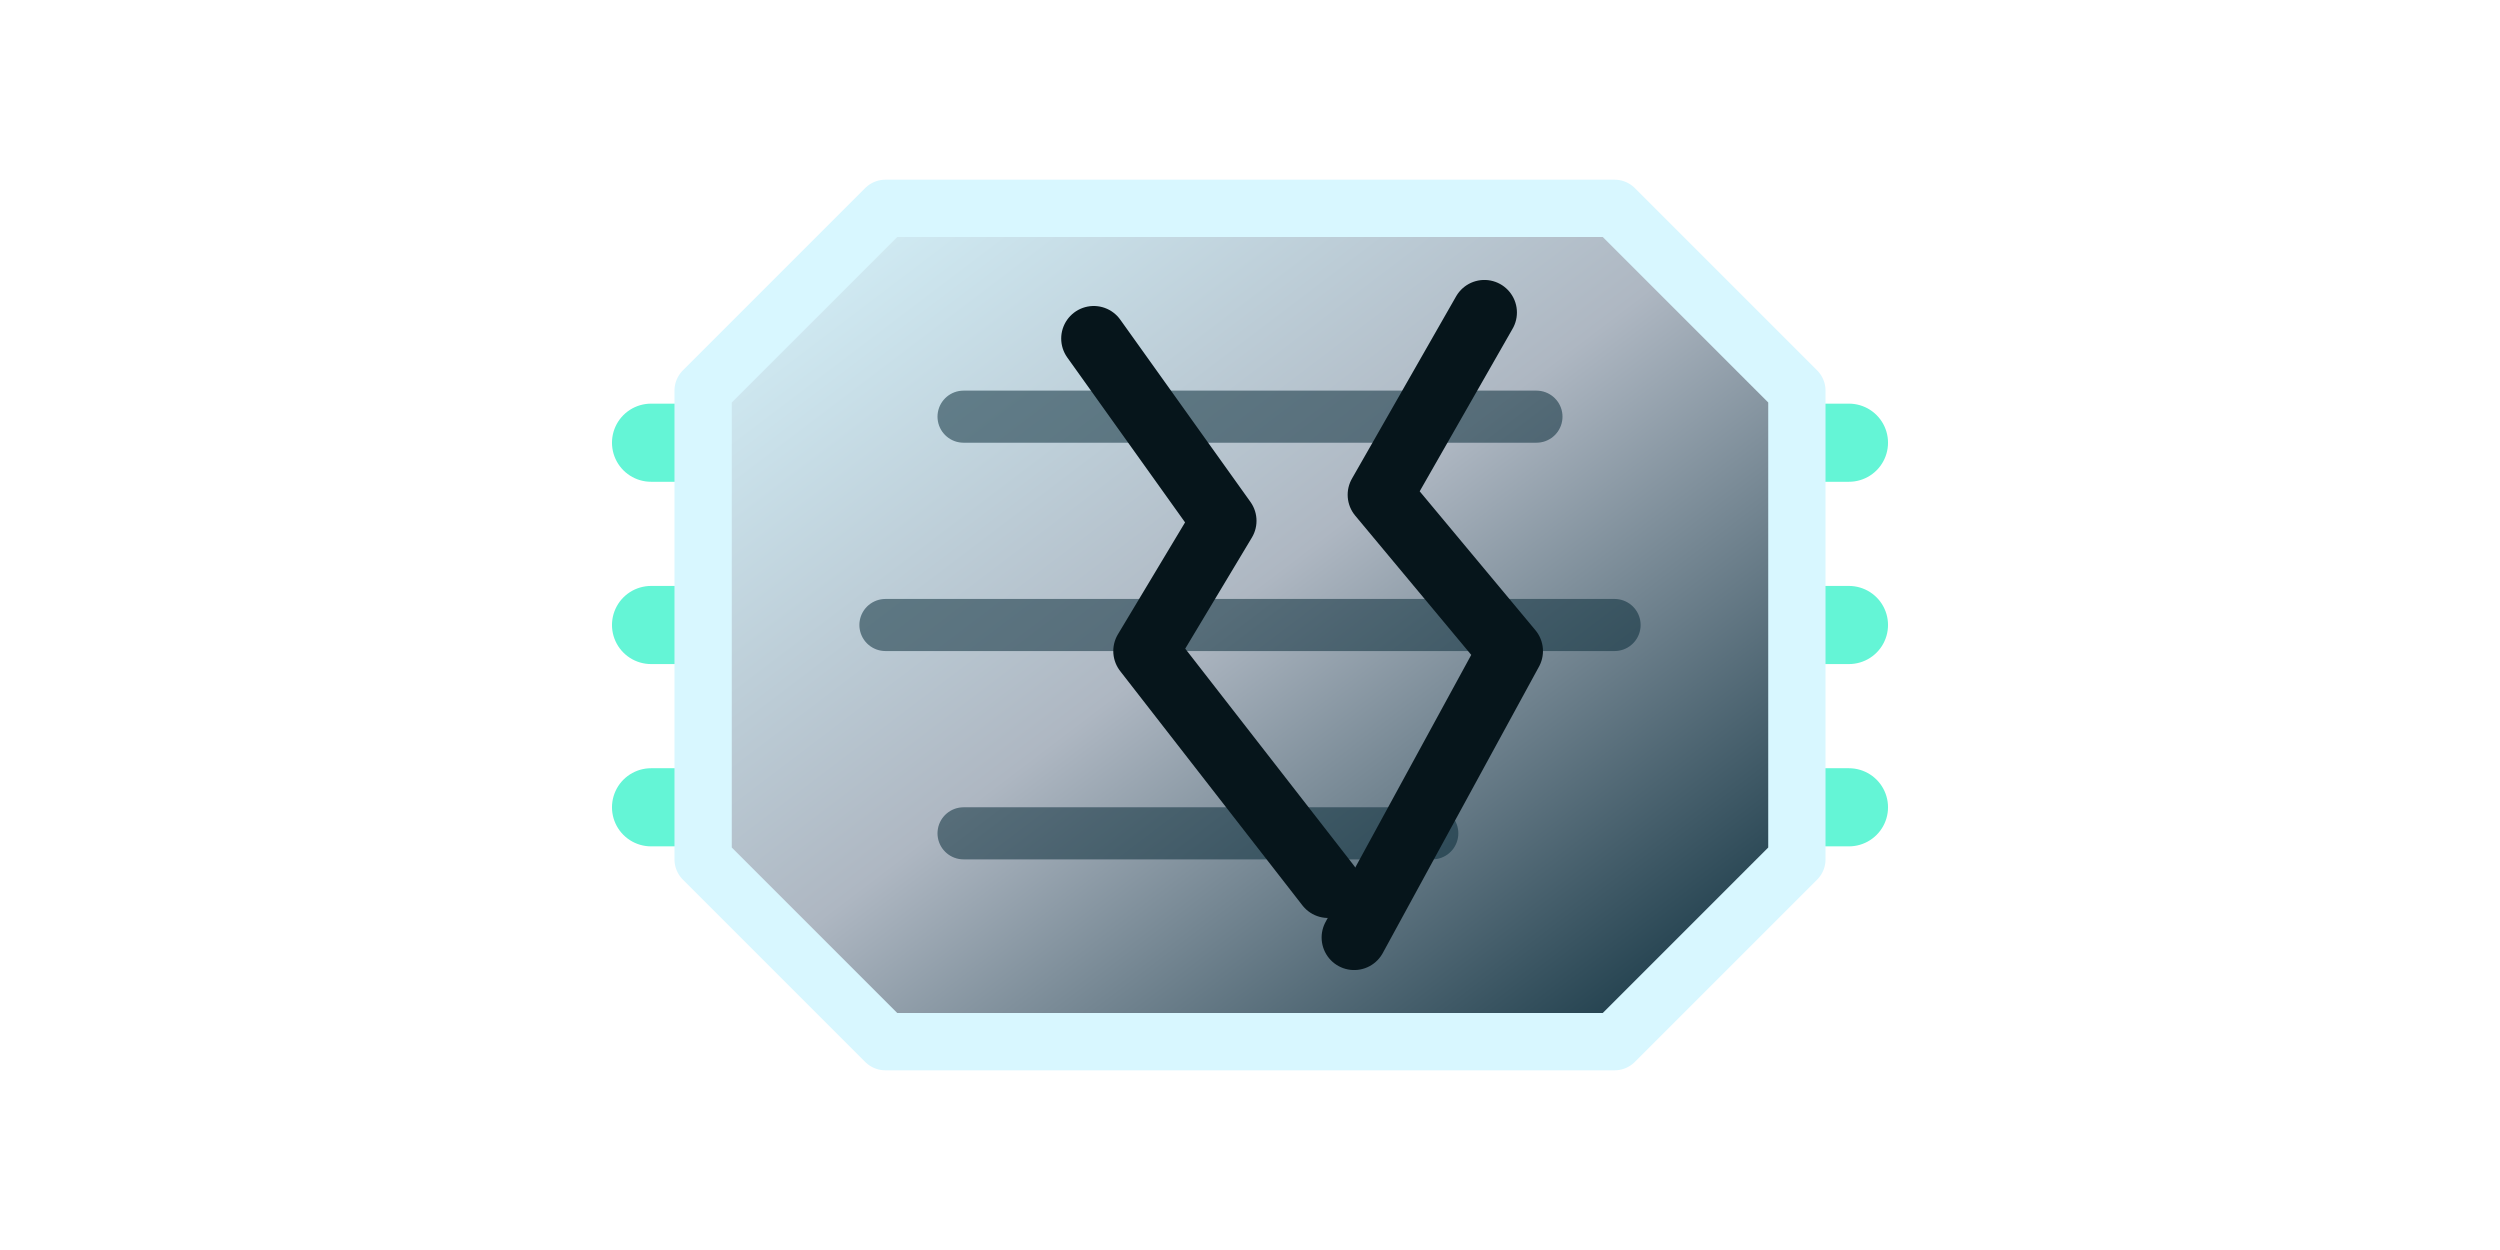
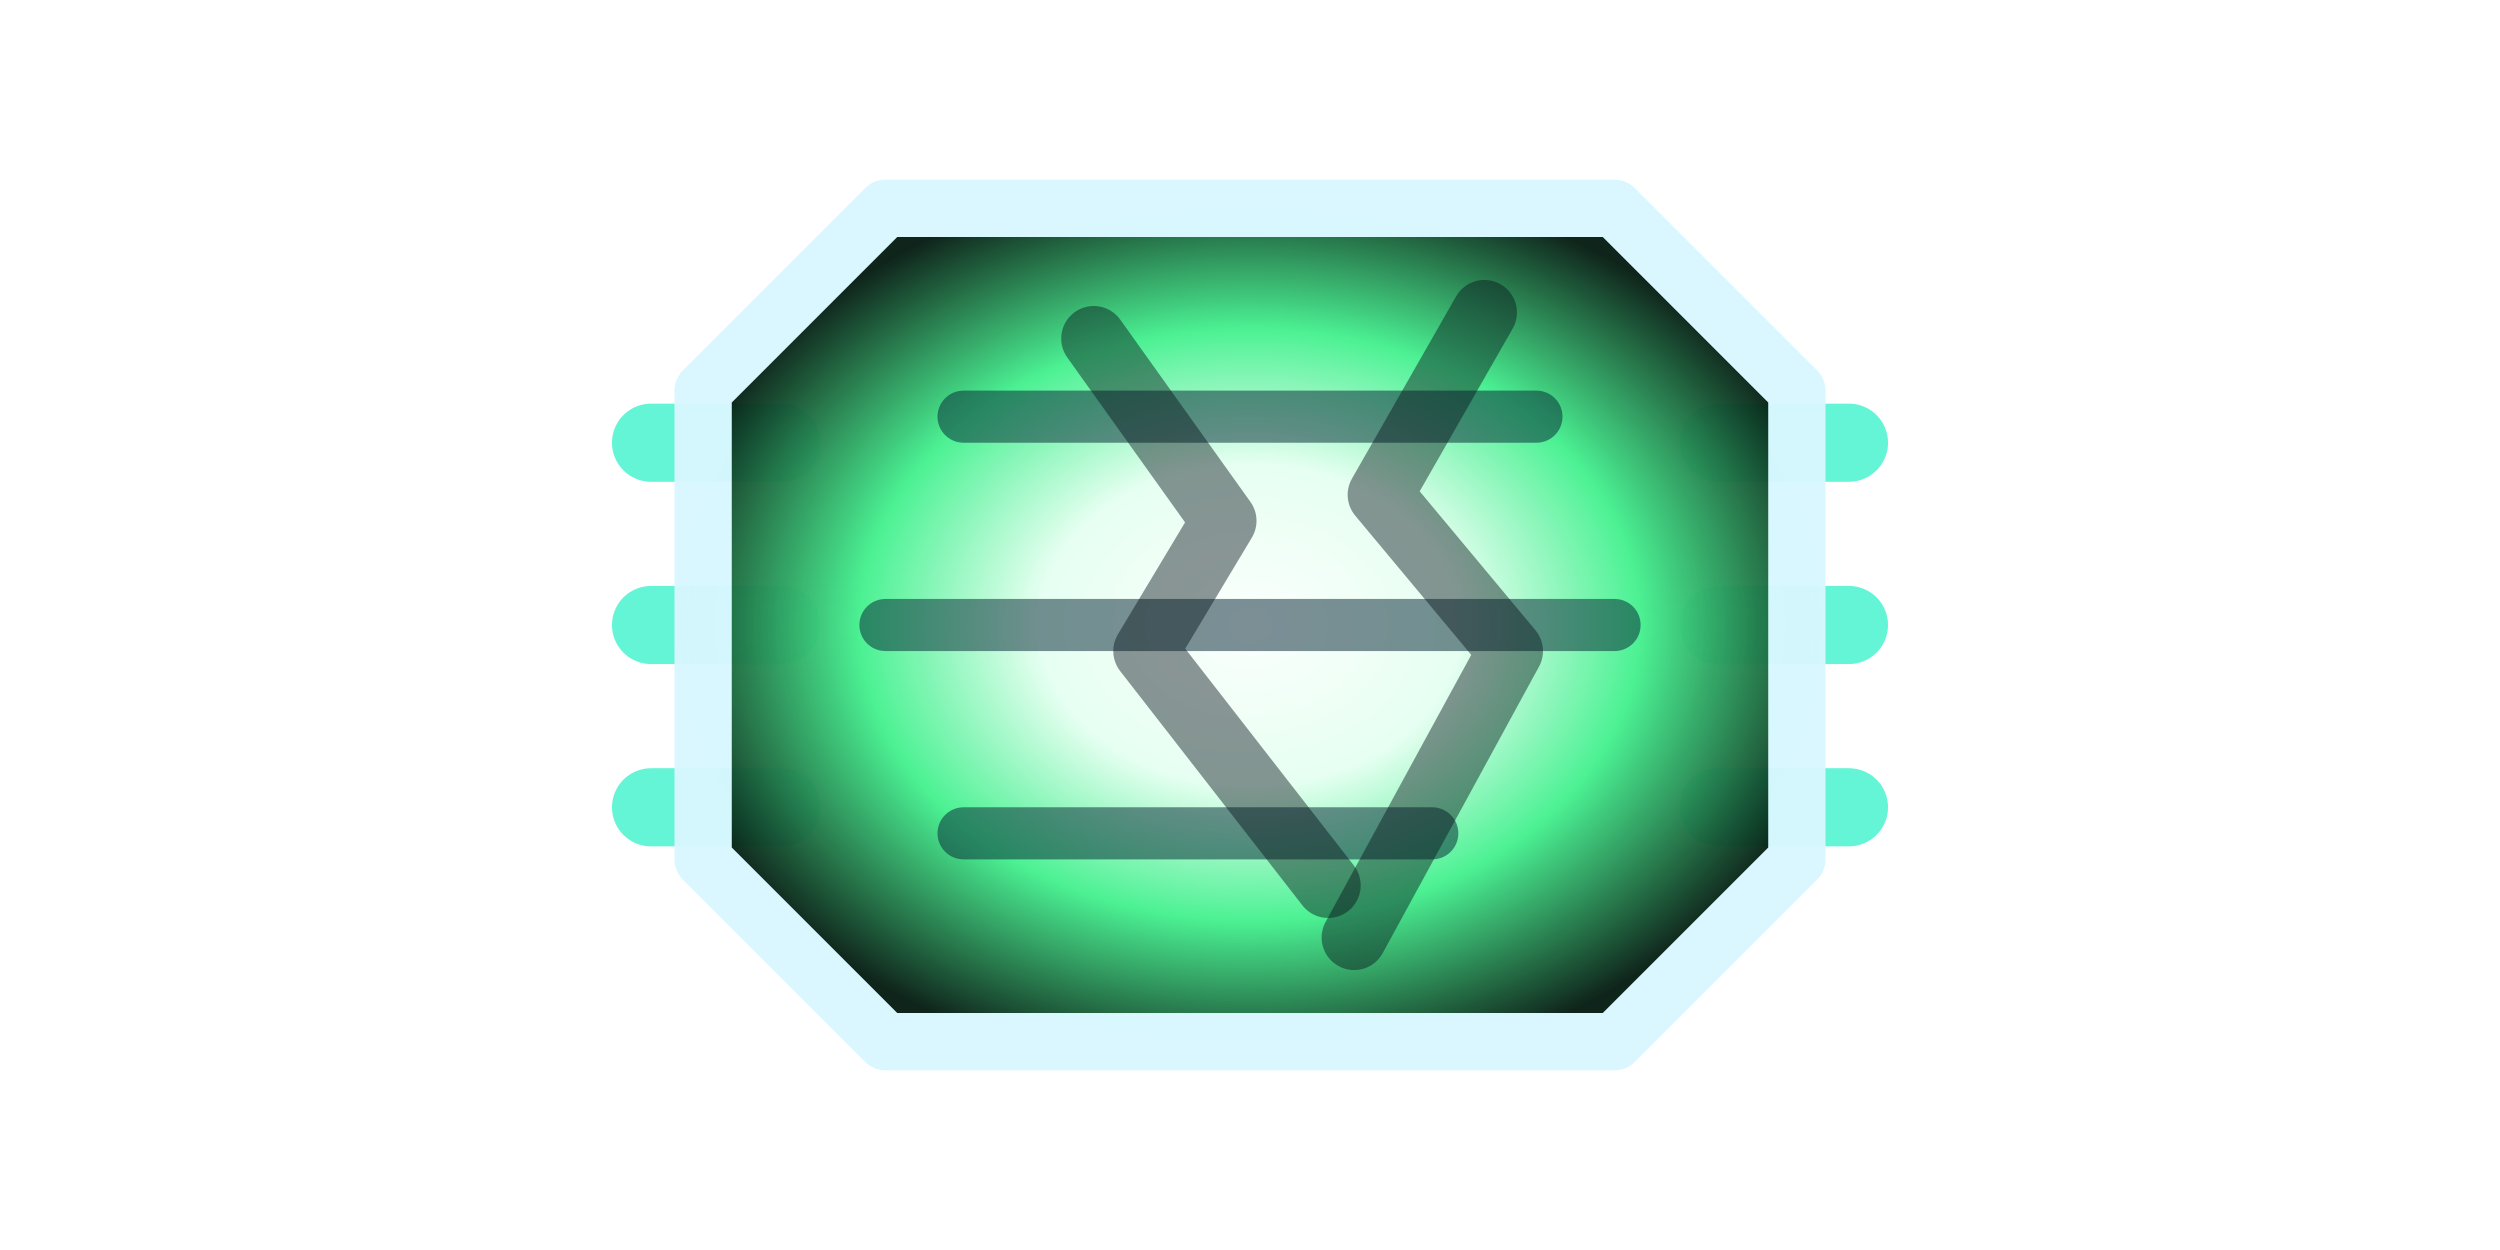
- <svg xmlns="http://www.w3.org/2000/svg" viewBox="0 0 96 48" role="img" aria-label="Shielded module" data-component-shape="shield-module" data-terminal-left="25 24" data-terminal-right="71 24">
+ <svg xmlns="http://www.w3.org/2000/svg" viewBox="0 0 96 48" role="img" aria-label="Green energy node shield" data-component-shape="shield-module" data-terminal-left="25 24" data-terminal-right="71 24">
  <defs>
-     <linearGradient id="spr-component-metal-steel-dented-two-body" x1="0" y1="0" x2="1" y2="1">
-       <stop offset="0" stop-color="#d8f7ff" />
-       <stop offset="0.48" stop-color="#aeb7c2" />
-       <stop offset="1" stop-color="#052836" />
-     </linearGradient>
-     <radialGradient id="spr-component-metal-steel-dented-two-glow" cx="50%" cy="50%" r="60%">
-       <stop offset="0" stop-color="#d8f7ff" stop-opacity="0.55" />
-       <stop offset="1" stop-color="#aeb7c2" stop-opacity="0" />
+     <radialGradient id="spr-component-metal-steel-dented-two-core" cx="50%" cy="50%" r="55%">
+       <stop offset="0" stop-color="#ffffff" />
+       <stop offset="0.35" stop-color="#e8fff2" />
+       <stop offset="0.65" stop-color="#45f08f" />
+       <stop offset="1" stop-color="#031a10" />
+     </radialGradient>
+     <radialGradient id="spr-component-metal-steel-dented-two-glow" cx="50%" cy="50%" r="70%">
+       <stop offset="0" stop-color="#64f5d6" stop-opacity="0.45" />
+       <stop offset="1" stop-color="#45f08f" stop-opacity="0" />
    </radialGradient>
  </defs>
  <path d="M25 17H30M25 24H30M25 31H30M66 17H71M66 24H71M66 31H71" fill="none" stroke="#64f5d6" stroke-width="3" stroke-linecap="round" />
-   <path d="M34 8H62L69 15V33L62 40H34L27 33V15Z" fill="url(#spr-component-metal-steel-dented-two-body)" stroke="#d8f7ff" stroke-width="2.2" stroke-linejoin="round" />
+   <ellipse cx="48" cy="24" rx="22" ry="16" fill="url(#spr-component-metal-steel-dented-two-glow)" />
+   <path d="M34 8H62L69 15V33L62 40H34L27 33V15Z" fill="url(#spr-component-metal-steel-dented-two-core)" stroke="#d8f7ff" stroke-width="2.2" stroke-linejoin="round" opacity="0.95" />
  <path d="M37 16H59M34 24H62M37 32H55" fill="none" stroke="#052836" stroke-width="2" stroke-linecap="round" opacity="0.52" />
-   <path d="M42 13L47 20L44 25L51 34" fill="none" stroke="#06151b" stroke-width="2.5" stroke-linecap="round" stroke-linejoin="round" />
-   <path d="M57 12L53 19L58 25L52 36" fill="none" stroke="#06151b" stroke-width="2.5" stroke-linecap="round" stroke-linejoin="round" />
+   <path d="M42 13L47 20L44 25L51 34" fill="none" stroke="#06151b" stroke-width="2.5" stroke-linecap="round" stroke-linejoin="round" opacity="0.45" />
+   <path d="M57 12L53 19L58 25L52 36" fill="none" stroke="#06151b" stroke-width="2.5" stroke-linecap="round" stroke-linejoin="round" opacity="0.45" />
</svg>
